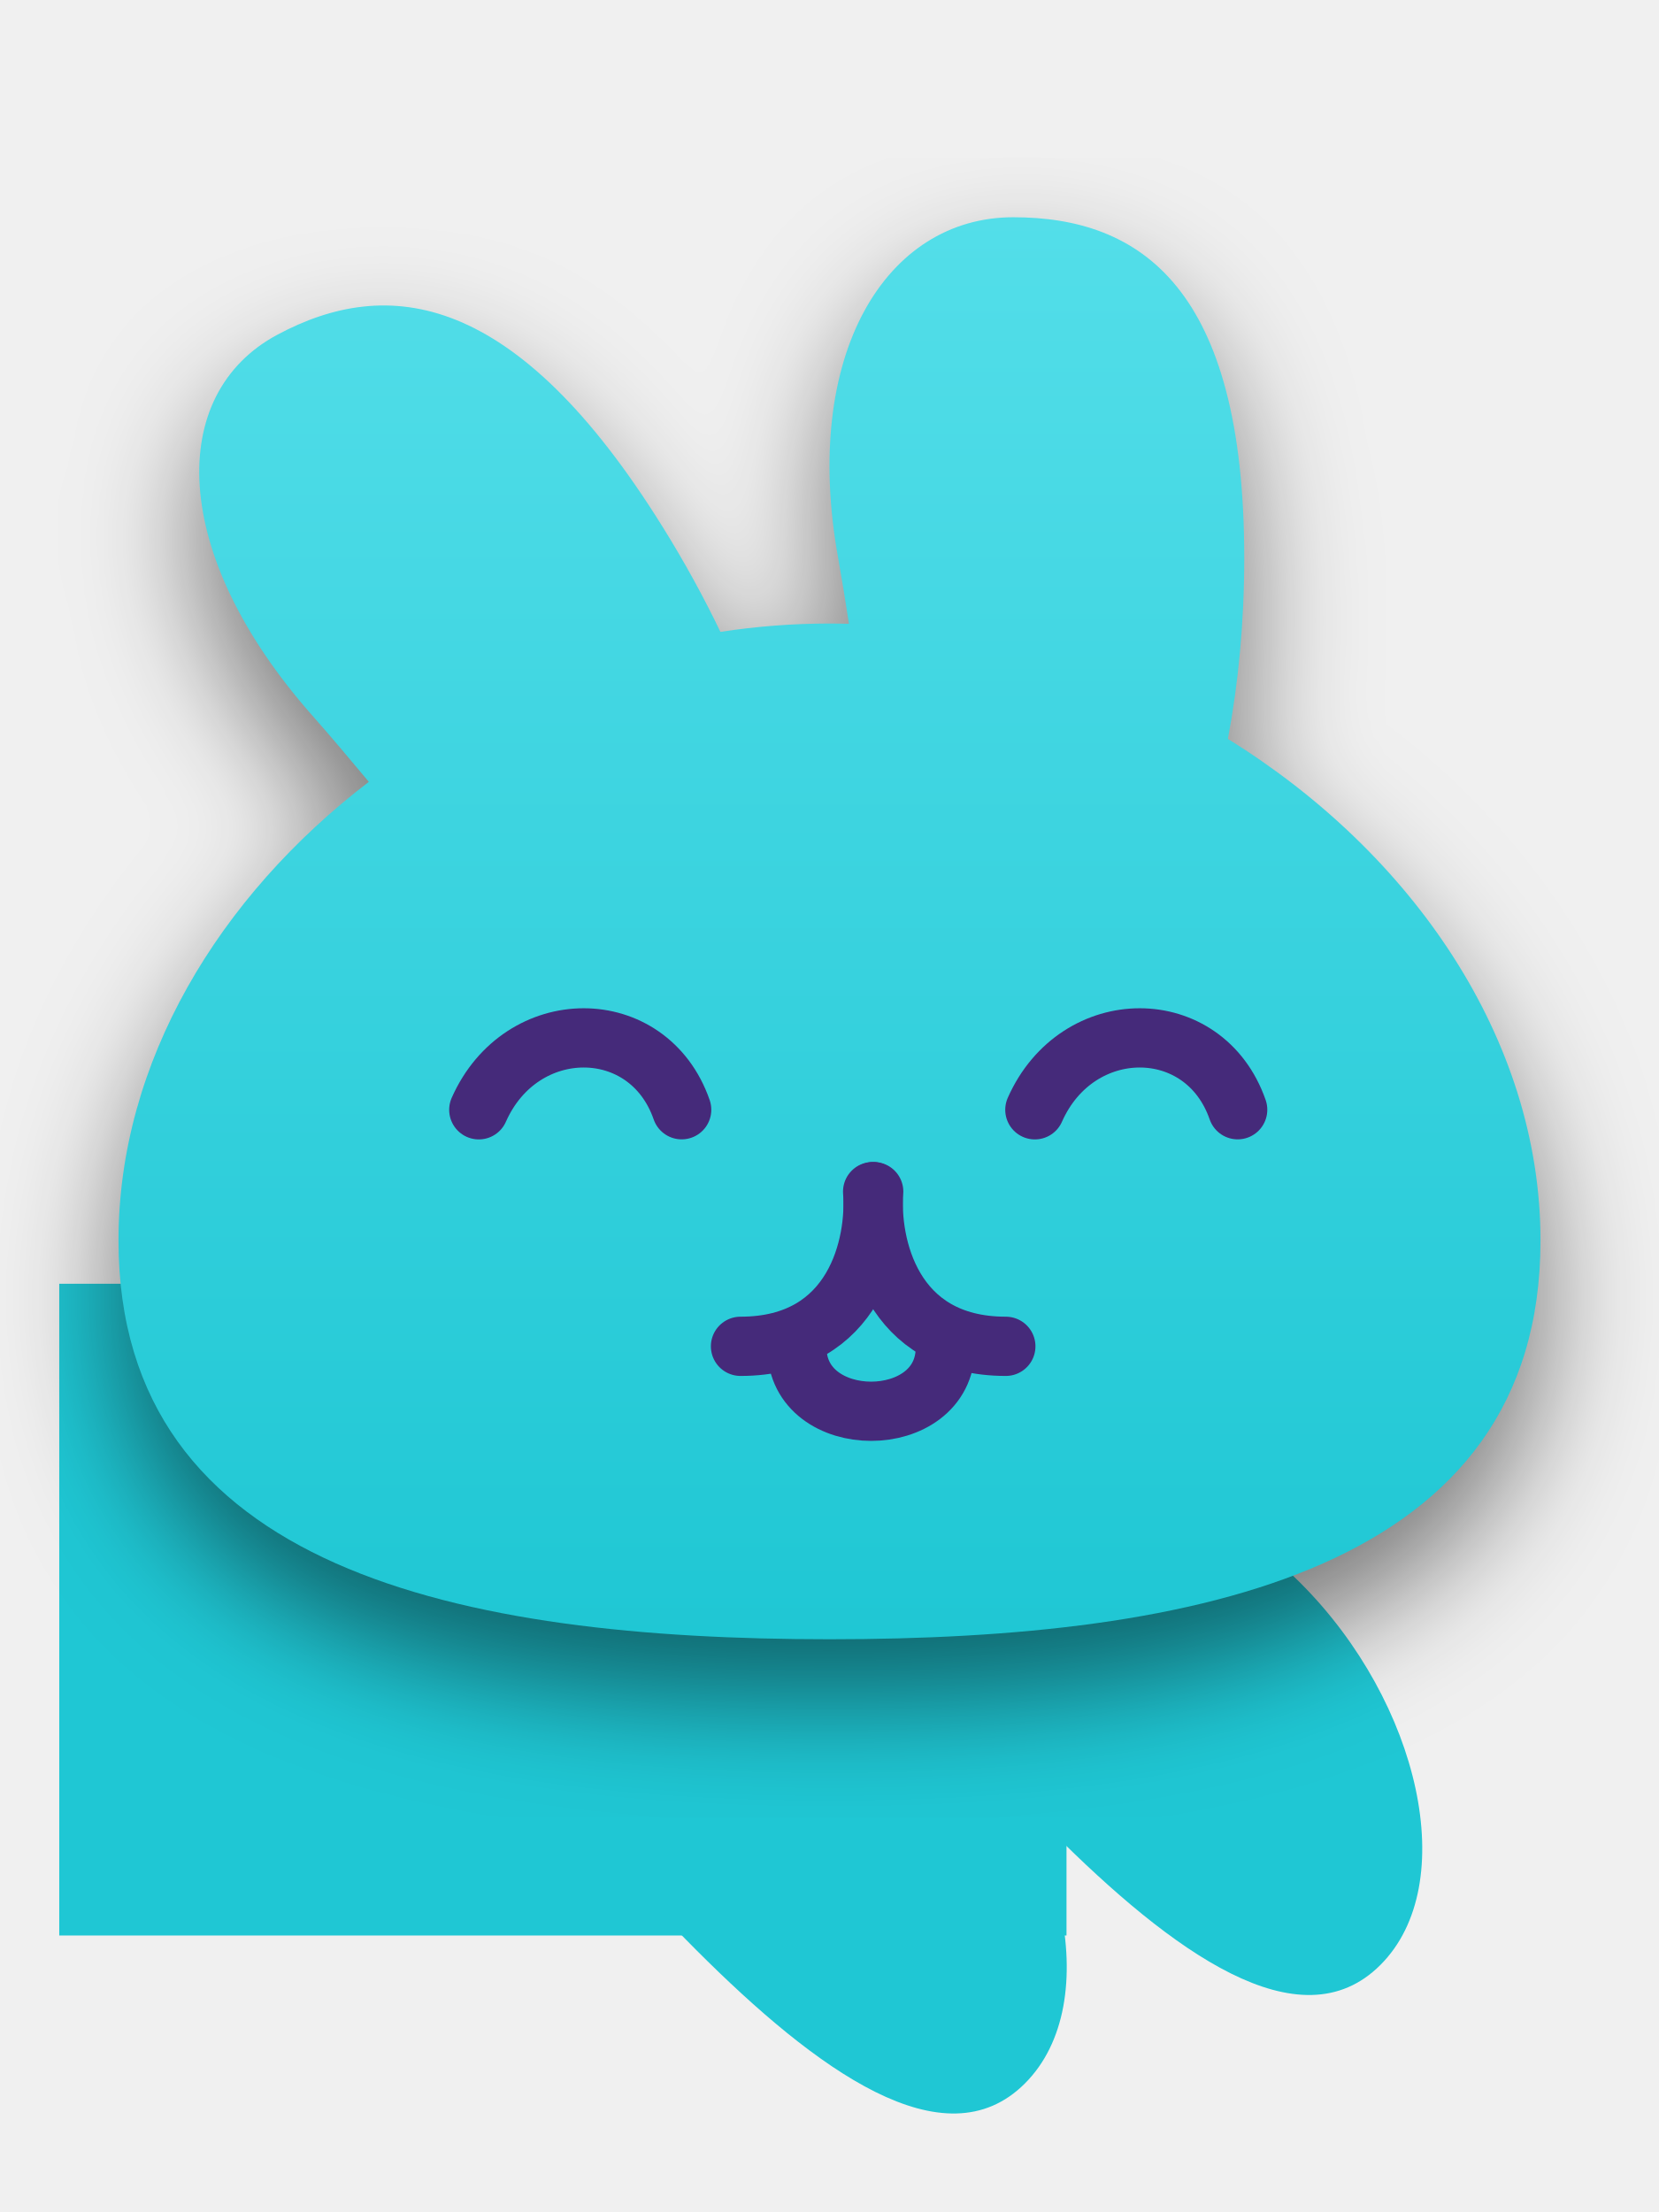
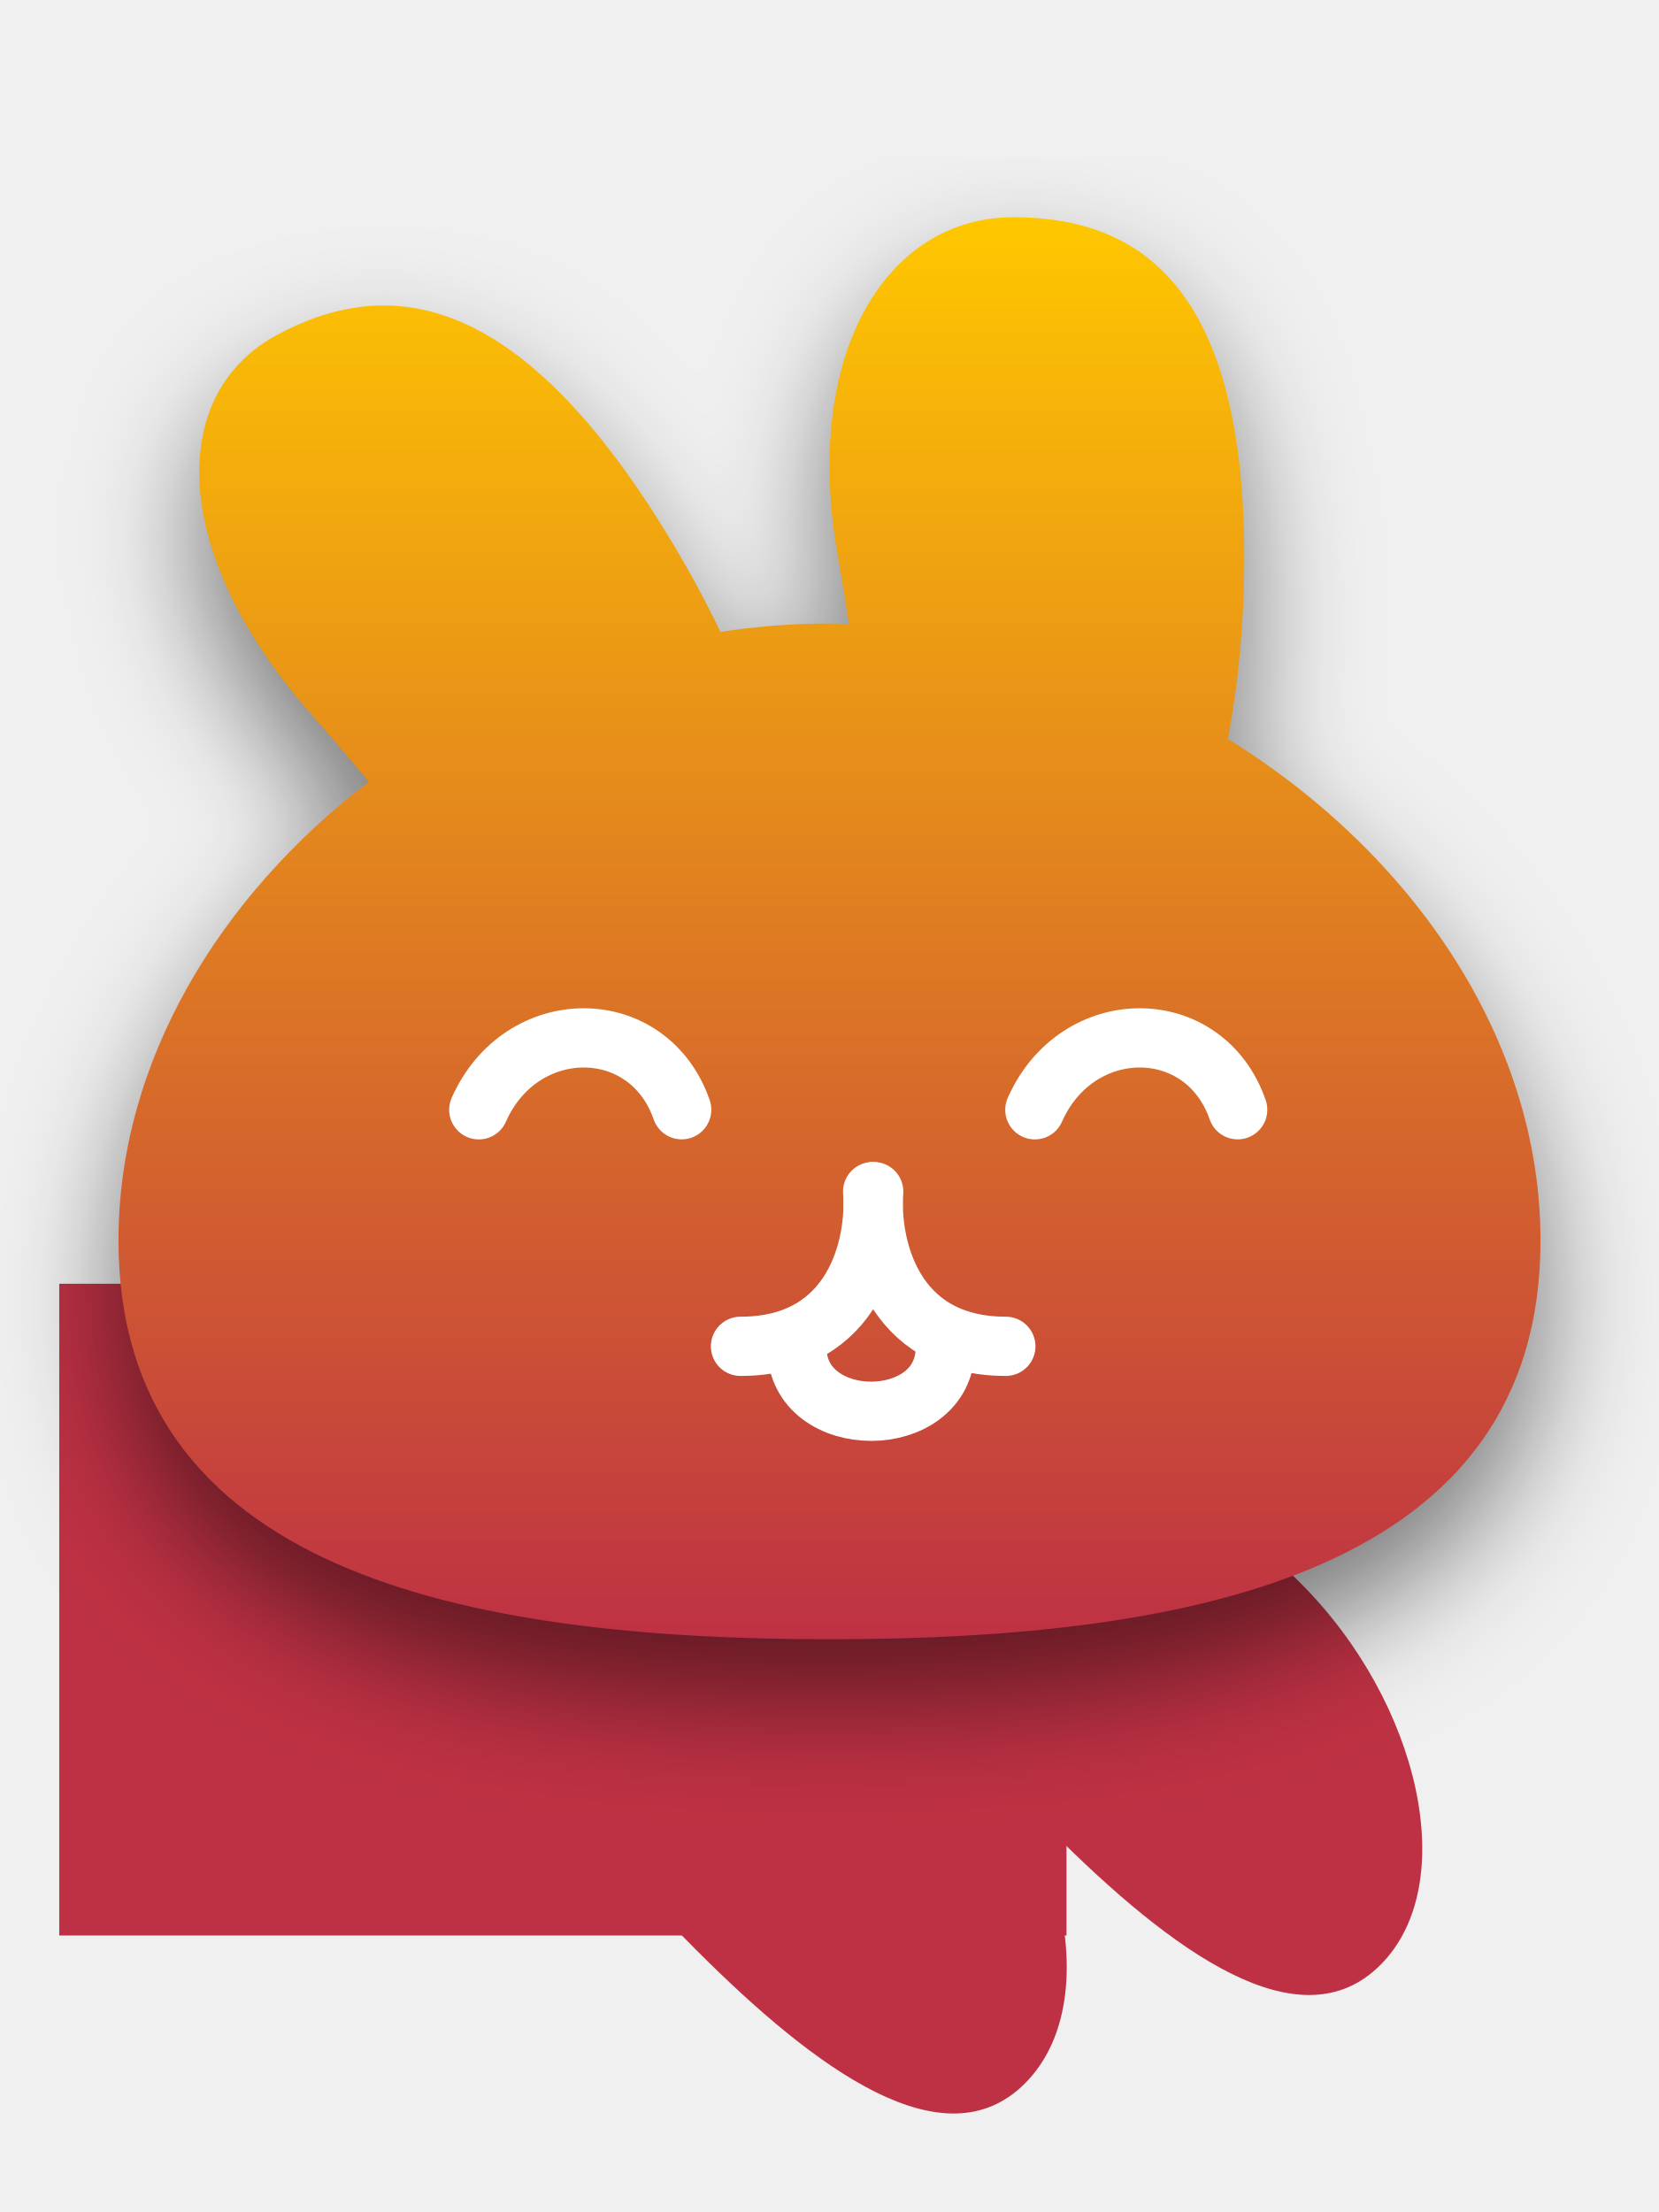
<svg xmlns="http://www.w3.org/2000/svg" width="24" height="32" viewBox="0 0 28 32" fill="none">
-   <rect x="1" y="19" width="17" height="11" fill="#1FC7D4" />
-   <path d="M9.507 24.706C8.146 26.067 9.738 28.231 11.755 30.249C13.773 32.267 15.938 33.858 17.298 32.497C18.659 31.137 17.968 28.071 15.951 26.053C13.933 24.036 10.868 23.345 9.507 24.706Z" fill="#1FC7D4" />
-   <path d="M15.507 22.706C14.146 24.067 15.738 26.231 17.756 28.249C19.773 30.267 21.938 31.858 23.298 30.497C24.659 29.137 23.968 26.071 21.951 24.053C19.933 22.036 16.868 21.345 15.507 22.706Z" fill="#1FC7D4" />
+   <rect x="1" y="19" width="17" height="11" fill="#BE3144" />
+   <path d="M9.507 24.706C8.146 26.067 9.738 28.231 11.755 30.249C13.773 32.267 15.938 33.858 17.298 32.497C18.659 31.137 17.968 28.071 15.951 26.053C13.933 24.036 10.868 23.345 9.507 24.706Z" fill="#BE3144" />
+   <path d="M15.507 22.706C14.146 24.067 15.738 26.231 17.756 28.249C19.773 30.267 21.938 31.858 23.298 30.497C24.659 29.137 23.968 26.071 21.951 24.053C19.933 22.036 16.868 21.345 15.507 22.706Z" fill="#BE3144" />
  <g filter="url(#filter0_d)">
    <path fillRule="evenodd" clipRule="evenodd" d="M14.146 6.752C14.21 7.109 14.27 7.481 14.328 7.862C14.219 7.859 14.11 7.857 14 7.857C13.38 7.857 12.765 7.905 12.159 7.998C11.879 7.415 11.555 6.822 11.187 6.231C8.699 2.229 6.538 1.987 4.679 2.984C2.819 3.981 2.856 6.676 5.267 9.405C5.581 9.761 5.901 10.14 6.225 10.529C3.69 12.466 2 15.264 2 18.27C2 23.829 7.785 25 14 25C20.215 25 26 23.829 26 18.27C26 14.866 23.832 11.727 20.724 9.805C20.902 8.86 21 7.83 21 6.752C21 2.196 19.255 1 17.102 1C14.95 1 13.526 3.318 14.146 6.752Z" fill="url(#paint0_linear_bunnyhead_max)" />
  </g>
-   <path d="M11.505 16.063C10.944 14.446 8.797 14.446 8.081 16.064" stroke="#452A7A" stroke-linecap="round" />
-   <path d="M20.889 16.063C20.328 14.446 18.182 14.446 17.466 16.064" stroke="#452A7A" stroke-linecap="round" />
-   <path d="M14.728 17.445C14.796 18.315 14.445 20.056 12.498 20.056" stroke="#452A7A" stroke-linecap="round" />
-   <path d="M14.746 17.445C14.678 18.315 15.03 20.056 16.976 20.056" stroke="#452A7A" stroke-linecap="round" />
-   <path d="M13.45 20.079C13.45 21.51 15.955 21.51 15.955 20.079" stroke="#452A7A" stroke-linecap="round" />
+   <path d="M11.505 16.063C10.944 14.446 8.797 14.446 8.081 16.064" stroke="#ffffff" stroke-linecap="round" />
+   <path d="M20.889 16.063C20.328 14.446 18.182 14.446 17.466 16.064" stroke="#ffffff" stroke-linecap="round" />
+   <path d="M14.728 17.445C14.796 18.315 14.445 20.056 12.498 20.056" stroke="#ffffff" stroke-linecap="round" />
+   <path d="M14.746 17.445C14.678 18.315 15.03 20.056 16.976 20.056" stroke="#ffffff" stroke-linecap="round" />
+   <path d="M13.45 20.079C13.45 21.51 15.955 21.51 15.955 20.079" stroke="#ffffff" stroke-linecap="round" />
  <defs>
    <filter id="filter0_d" x="0" y="0" width="28" height="28" filterUnits="userSpaceOnUse" color-interpolation-filters="sRGB">
      <feFlood flood-opacity="0" result="BackgroundImageFix" />
      <feColorMatrix in="SourceAlpha" type="matrix" values="0 0 0 0 0 0 0 0 0 0 0 0 0 0 0 0 0 0 127 0" />
      <feOffset dy="1" />
      <feGaussianBlur stdDeviation="1" />
      <feColorMatrix type="matrix" values="0 0 0 0 0 0 0 0 0 0 0 0 0 0 0 0 0 0 0.5 0" />
      <feBlend mode="normal" in2="BackgroundImageFix" result="effect1_dropShadow" />
      <feBlend mode="normal" in="SourceGraphic" in2="effect1_dropShadow" result="shape" />
    </filter>
    <linearGradient id="paint0_linear_bunnyhead_max" x1="14" y1="1" x2="14" y2="25" gradientUnits="userSpaceOnUse">
-       <stop stop-color="#53DEE9" />
-       <stop offset="1" stop-color="#1FC7D4" />
+       <stop stop-color="#FFC700" />
+       <stop offset="1" stop-color="#BE3144" />
    </linearGradient>
  </defs>
</svg>
